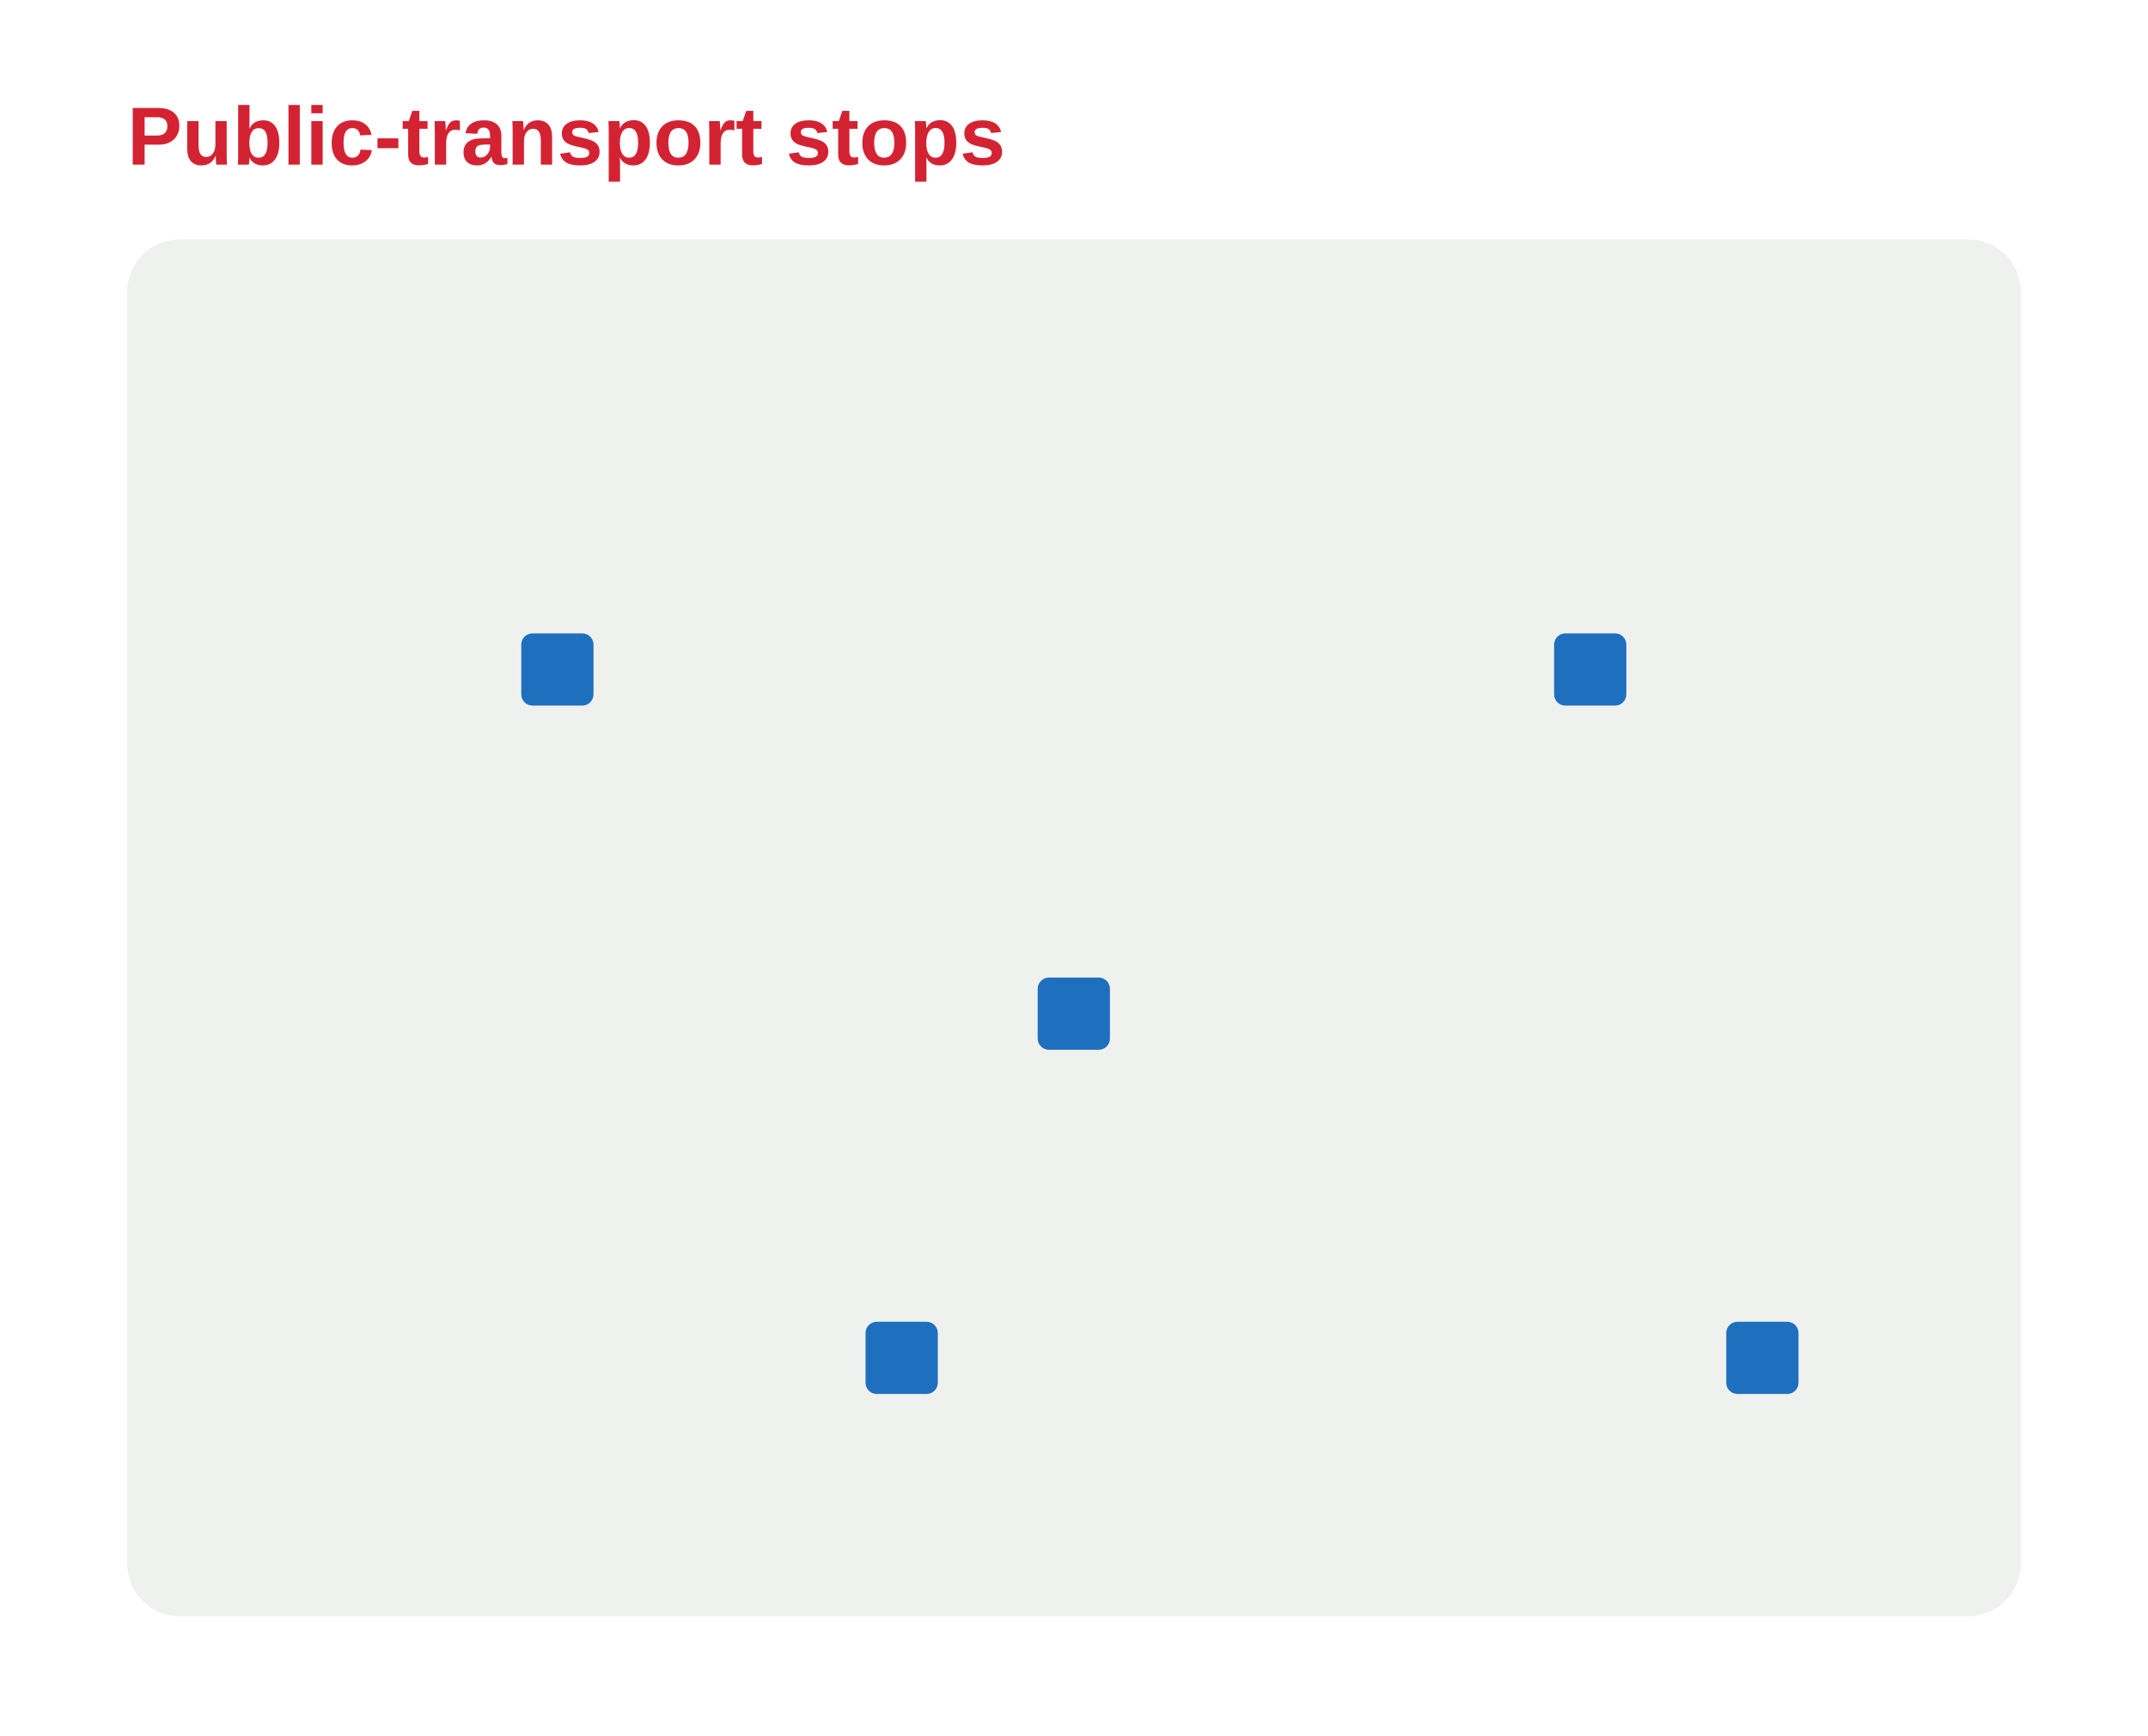
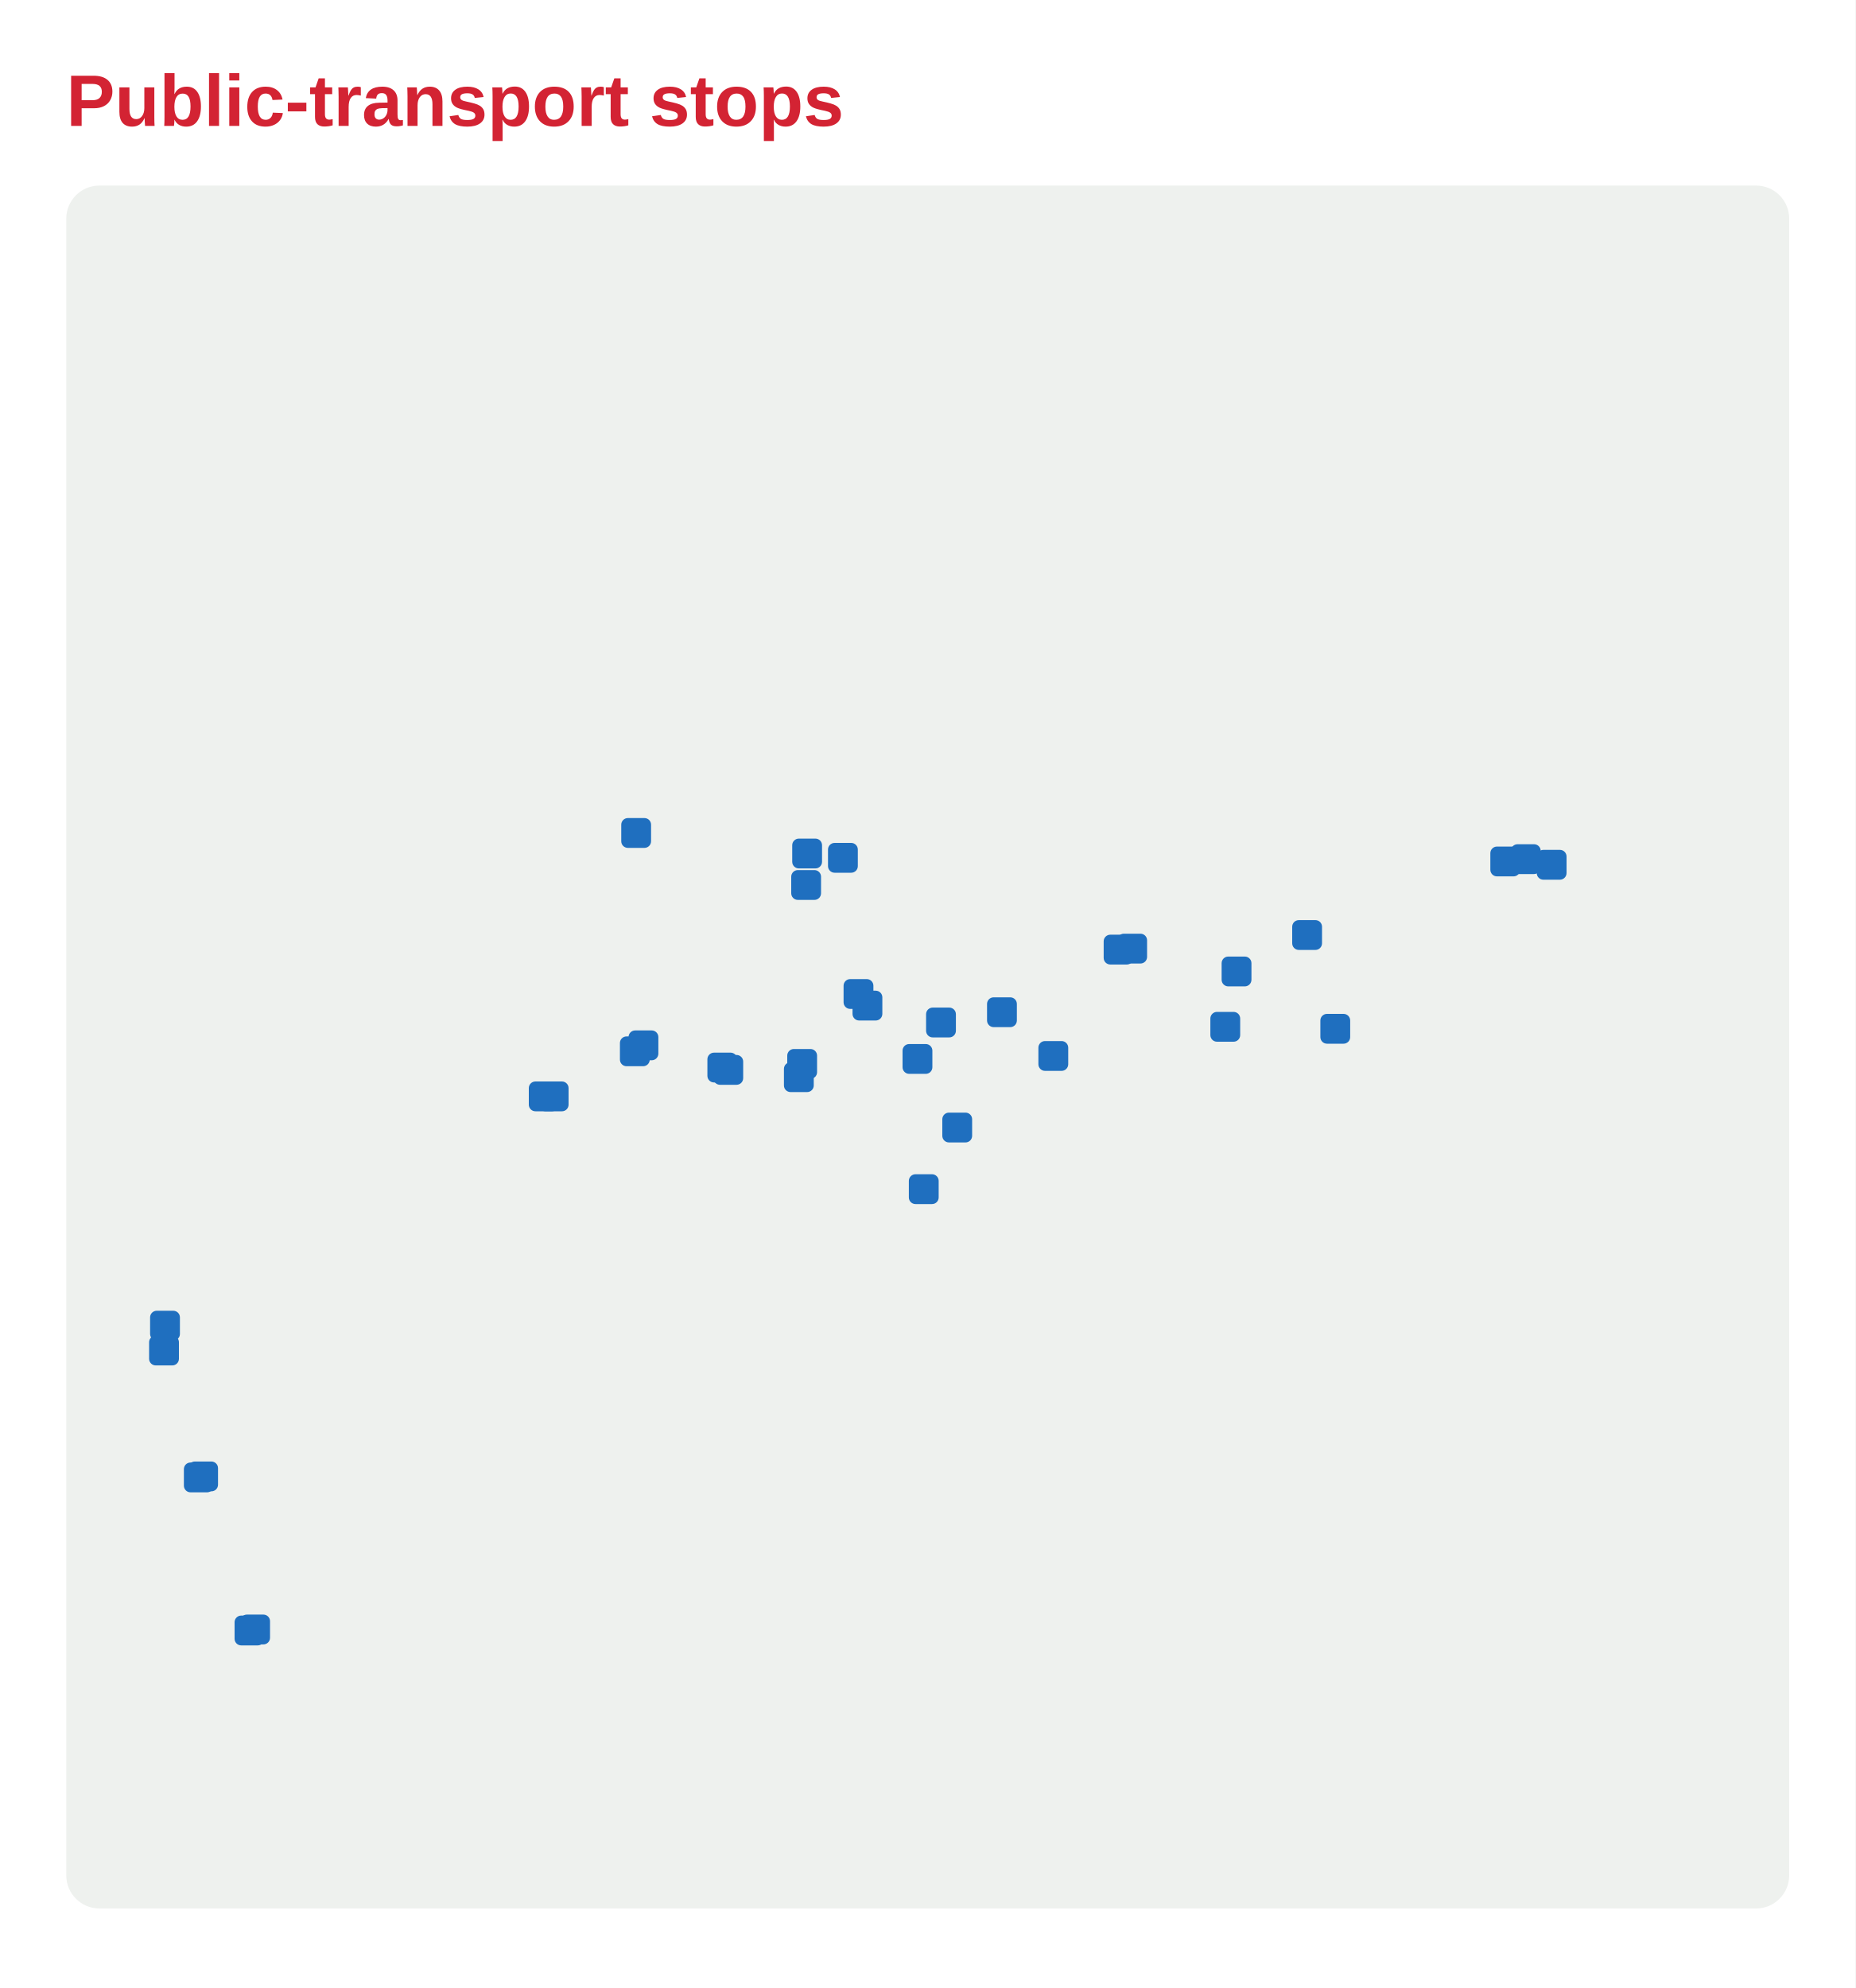
- <svg xmlns="http://www.w3.org/2000/svg" viewBox="0 0 574 464" font-family="Arial, sans-serif">
-   <rect width="574" height="464" fill="white" />
-   <text x="34" y="44" fill="#D32333" font-weight="800" font-size="22">Public-transport stops</text>
-   <rect x="34.0" y="64.0" width="506.0" height="368.0" rx="14" fill="#eef1ee" />
-   <rect x="139.3" y="169.3" width="19.3" height="19.3" rx="3" fill="#1f6fbf" />
-   <rect x="277.3" y="261.3" width="19.3" height="19.3" rx="3" fill="#1f6fbf" />
-   <rect x="415.3" y="169.3" width="19.3" height="19.3" rx="3" fill="#1f6fbf" />
-   <rect x="231.3" y="353.3" width="19.3" height="19.3" rx="3" fill="#1f6fbf" />
-   <rect x="461.3" y="353.3" width="19.3" height="19.3" rx="3" fill="#1f6fbf" />
+ <svg xmlns="http://www.w3.org/2000/svg" viewBox="0 0 560 600" font-family="Arial, sans-serif">
+   <rect width="560" height="600" fill="white" />
+   <text x="20" y="38" fill="#D32333" font-weight="800" font-size="22">Public-transport stops</text>
+   <rect x="20.0" y="56.0" width="520.0" height="520.0" rx="10" fill="#eef1ee" />
+   <rect x="456.0" y="254.8" width="9.0" height="9.0" rx="2" fill="#1f6fbf" />
+   <rect x="236.6" y="320.6" width="9.0" height="9.0" rx="2" fill="#1f6fbf" />
+   <rect x="213.5" y="317.7" width="9.0" height="9.0" rx="2" fill="#1f6fbf" />
+   <rect x="237.6" y="316.6" width="9.0" height="9.0" rx="2" fill="#1f6fbf" />
+   <rect x="284.4" y="335.8" width="9.0" height="9.0" rx="2" fill="#1f6fbf" />
+   <rect x="313.4" y="314.2" width="9.0" height="9.0" rx="2" fill="#1f6fbf" />
+   <rect x="449.8" y="255.5" width="9.0" height="9.0" rx="2" fill="#1f6fbf" />
+   <rect x="254.6" y="295.5" width="9.0" height="9.0" rx="2" fill="#1f6fbf" />
+   <rect x="238.8" y="262.6" width="9.0" height="9.0" rx="2" fill="#1f6fbf" />
+   <rect x="279.5" y="304.1" width="9.0" height="9.0" rx="2" fill="#1f6fbf" />
+   <rect x="272.4" y="315.1" width="9.0" height="9.0" rx="2" fill="#1f6fbf" />
+   <rect x="257.3" y="299.0" width="9.0" height="9.0" rx="2" fill="#1f6fbf" />
+   <rect x="274.3" y="354.4" width="9.0" height="9.0" rx="2" fill="#1f6fbf" />
+   <rect x="187.1" y="312.8" width="9.0" height="9.0" rx="2" fill="#1f6fbf" />
+   <rect x="189.7" y="311.0" width="9.0" height="9.0" rx="2" fill="#1f6fbf" />
+   <rect x="159.6" y="326.4" width="9.0" height="9.0" rx="2" fill="#1f6fbf" />
+   <rect x="162.6" y="326.4" width="9.0" height="9.0" rx="2" fill="#1f6fbf" />
+   <rect x="239.1" y="253.1" width="9.0" height="9.0" rx="2" fill="#1f6fbf" />
+   <rect x="249.9" y="254.4" width="9.0" height="9.0" rx="2" fill="#1f6fbf" />
+   <rect x="187.5" y="246.9" width="9.0" height="9.0" rx="2" fill="#1f6fbf" />
+   <rect x="55.5" y="441.4" width="9.0" height="9.0" rx="2" fill="#1f6fbf" />
+   <rect x="72.5" y="487.3" width="9.0" height="9.0" rx="2" fill="#1f6fbf" />
+   <rect x="45.0" y="403.1" width="9.0" height="9.0" rx="2" fill="#1f6fbf" />
+   <rect x="70.8" y="487.6" width="9.0" height="9.0" rx="2" fill="#1f6fbf" />
+   <rect x="56.8" y="441.1" width="9.0" height="9.0" rx="2" fill="#1f6fbf" />
+   <rect x="45.3" y="395.6" width="9.0" height="9.0" rx="2" fill="#1f6fbf" />
+   <rect x="463.8" y="256.5" width="9.0" height="9.0" rx="2" fill="#1f6fbf" />
+   <rect x="297.9" y="301.0" width="9.0" height="9.0" rx="2" fill="#1f6fbf" />
+   <rect x="398.5" y="306.0" width="9.0" height="9.0" rx="2" fill="#1f6fbf" />
+   <rect x="390.0" y="277.7" width="9.0" height="9.0" rx="2" fill="#1f6fbf" />
+   <rect x="368.7" y="288.7" width="9.0" height="9.0" rx="2" fill="#1f6fbf" />
+   <rect x="365.3" y="305.4" width="9.0" height="9.0" rx="2" fill="#1f6fbf" />
+   <rect x="337.2" y="281.8" width="9.0" height="9.0" rx="2" fill="#1f6fbf" />
+   <rect x="333.1" y="282.1" width="9.0" height="9.0" rx="2" fill="#1f6fbf" />
+   <rect x="215.3" y="318.4" width="9.0" height="9.0" rx="2" fill="#1f6fbf" />
</svg>
